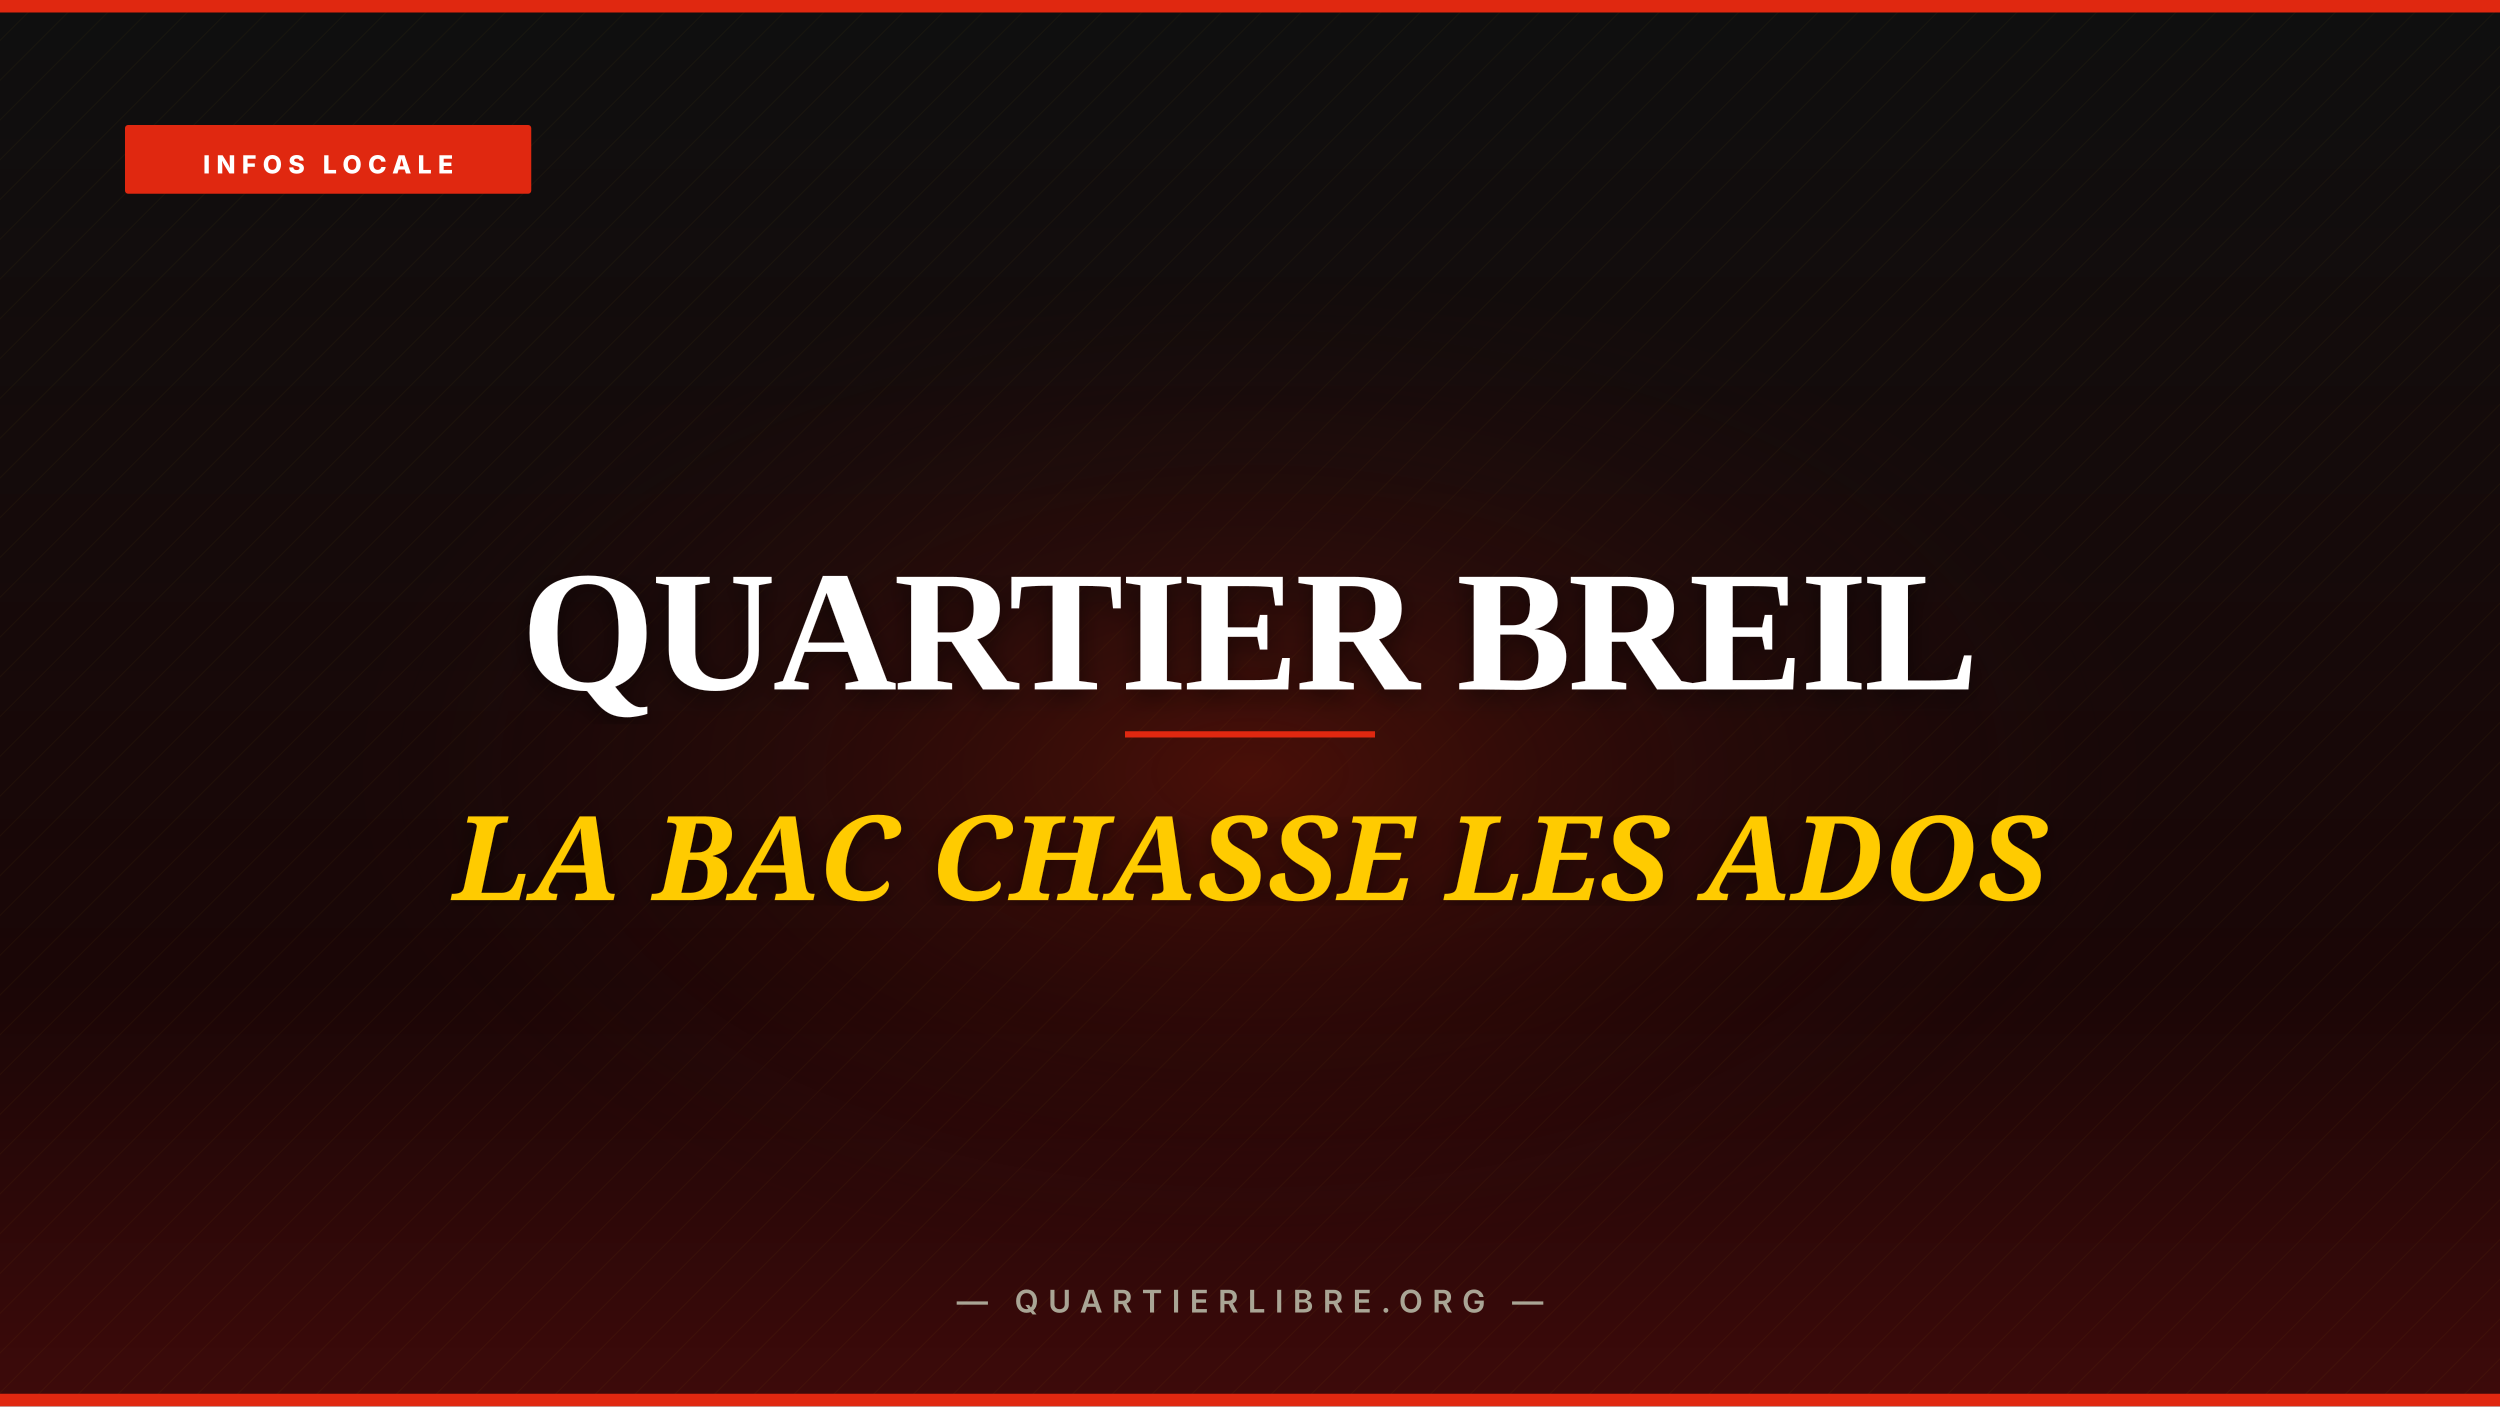
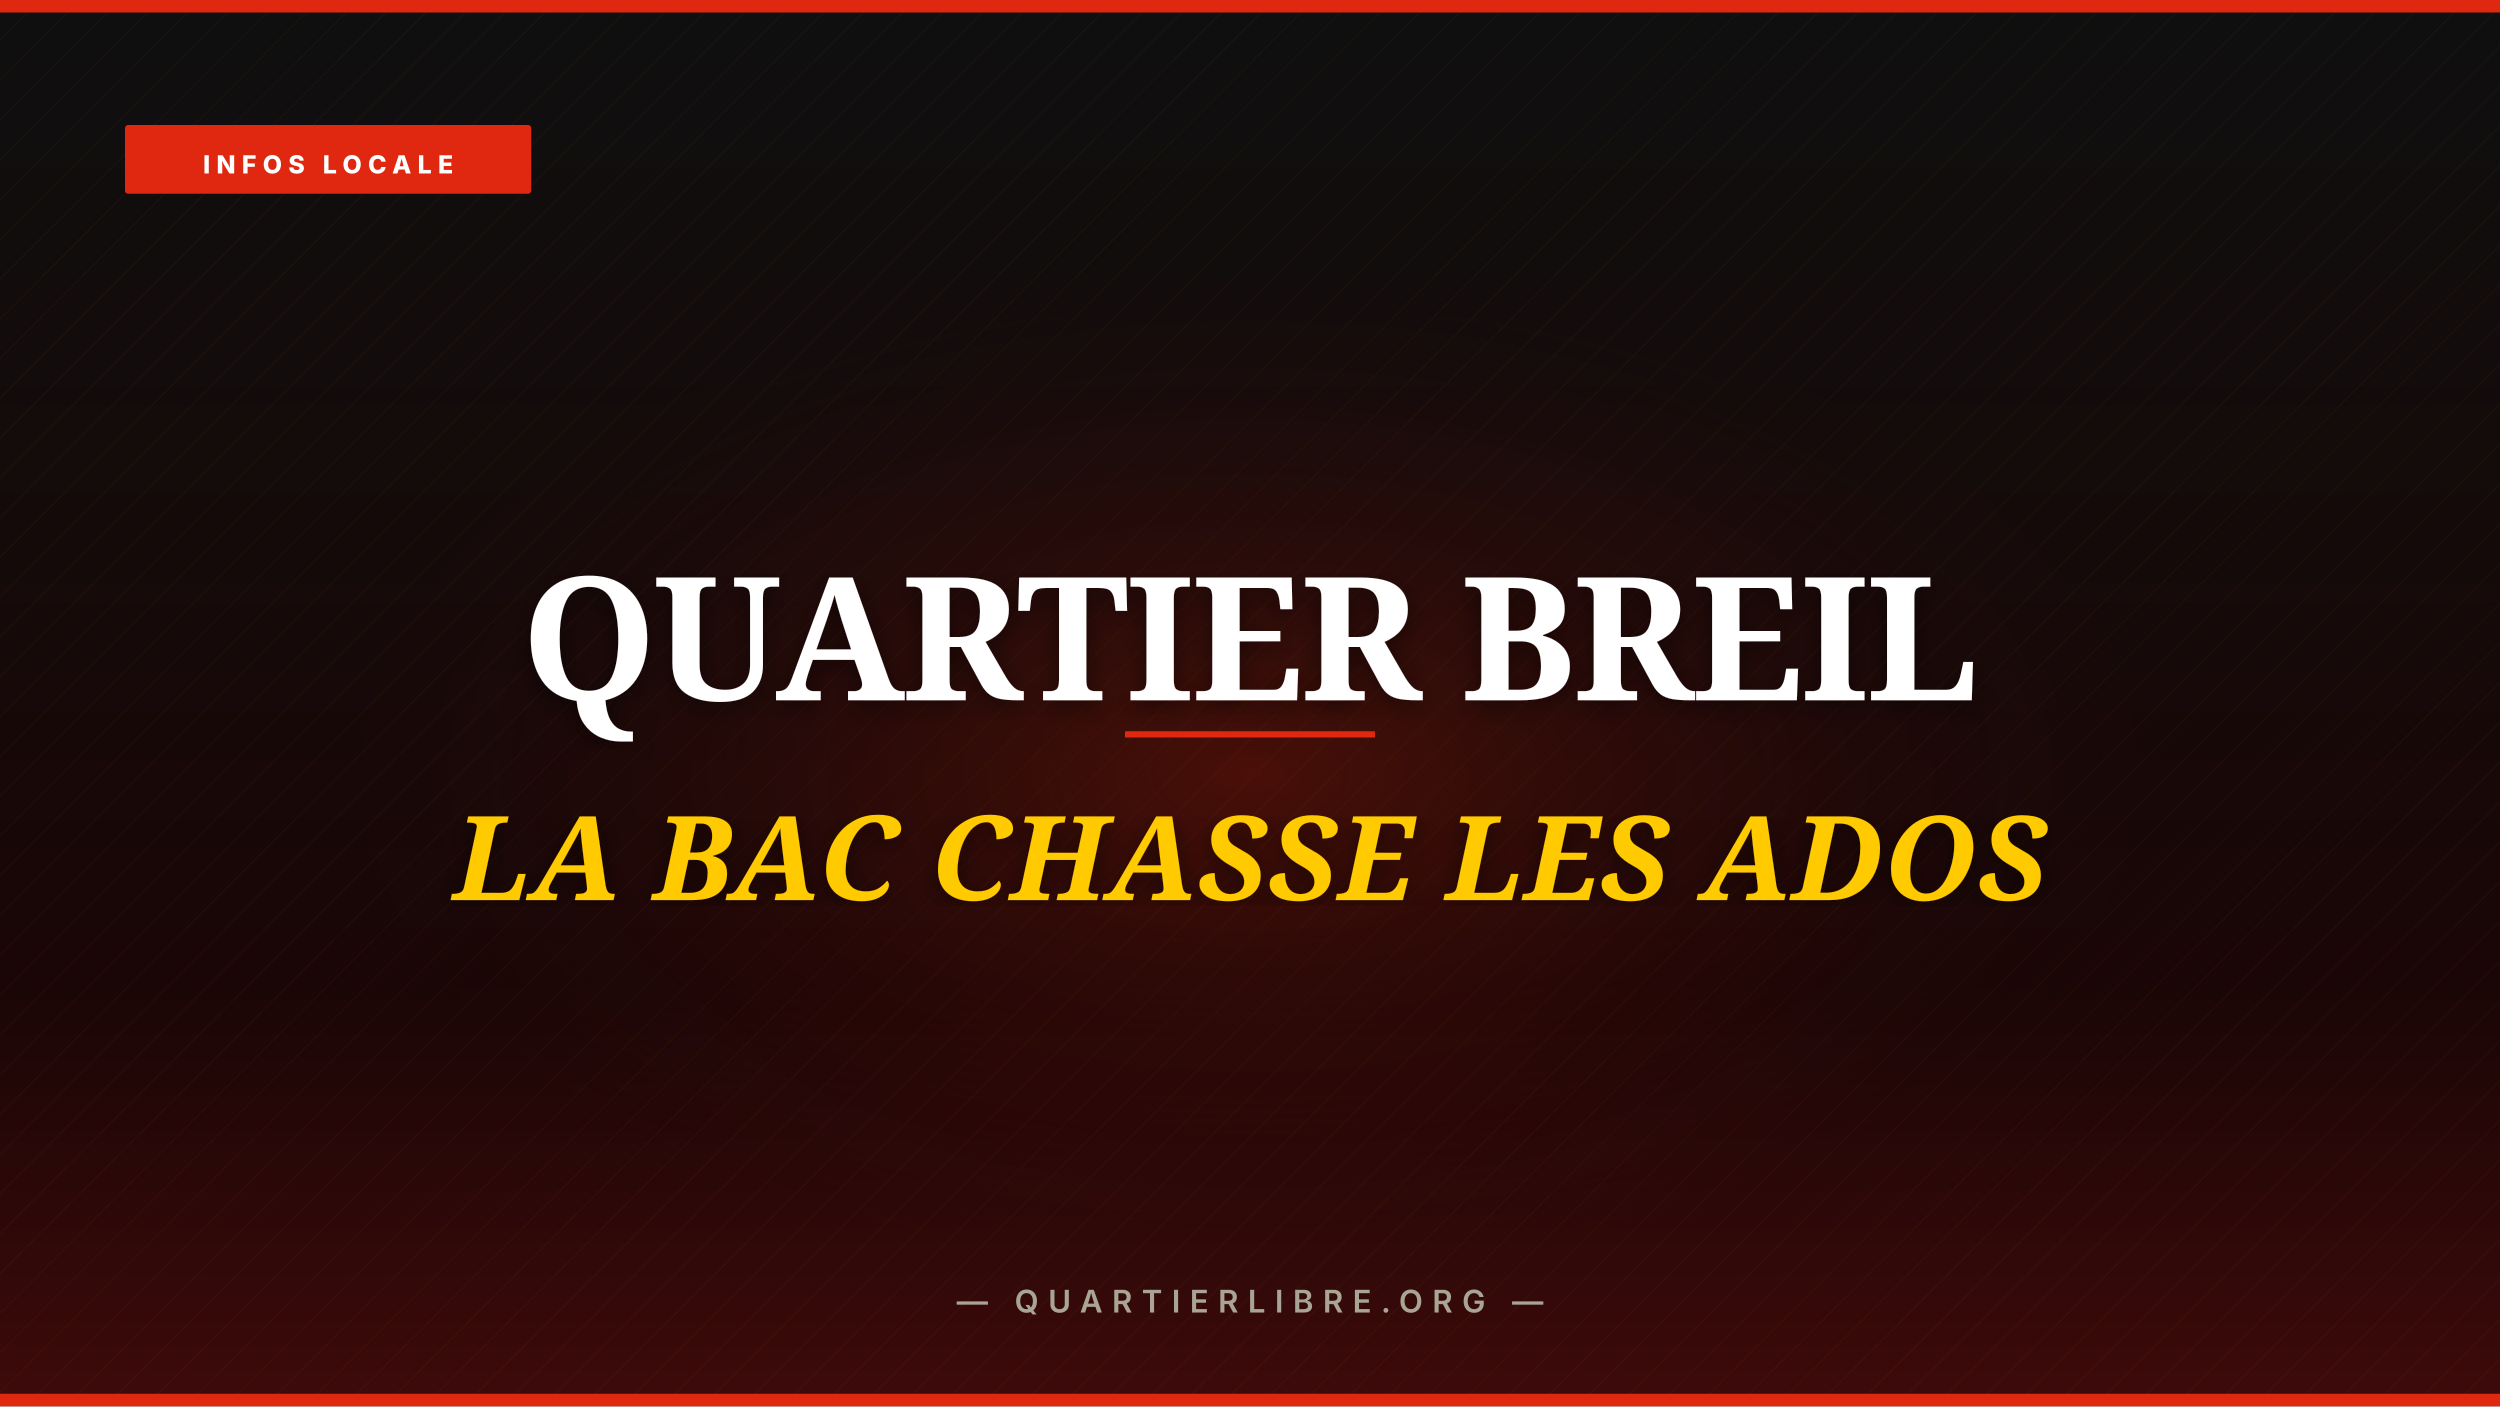
<svg xmlns="http://www.w3.org/2000/svg" viewBox="0 0 1600 900" width="1600" height="900" role="img" aria-label="QUARTIER BREIL — LA BAC CHASSE LES ADOS">
  <defs>
    <linearGradient id="bg" x1="0" y1="0" x2="0" y2="1">
      <stop offset="0%" stop-color="#0f0f0f" />
      <stop offset="70%" stop-color="#1a0606" />
      <stop offset="100%" stop-color="#3d0a0a" />
    </linearGradient>
    <radialGradient id="glow" cx="50%" cy="55%" r="60%">
      <stop offset="0%" stop-color="#a51d08" stop-opacity="0.35" />
      <stop offset="60%" stop-color="#3d0a0a" stop-opacity="0" />
    </radialGradient>
    <pattern id="hatches" patternUnits="userSpaceOnUse" width="18" height="18" patternTransform="rotate(45)">
      <line x1="0" y1="0" x2="0" y2="18" stroke="#ffcb05" stroke-width="0.8" stroke-opacity="0.06" />
    </pattern>
    <filter id="textshadow" x="-5%" y="-5%" width="110%" height="110%">
      <feDropShadow dx="0" dy="4" stdDeviation="8" flood-color="#000" flood-opacity="0.5" />
    </filter>
  </defs>
  <rect width="1600" height="900" fill="url(#bg)" />
  <rect width="1600" height="900" fill="url(#hatches)" />
  <rect width="1600" height="900" fill="url(#glow)" />
  <rect x="0" y="0" width="1600" height="8" fill="#e02810" />
  <rect x="0" y="892" width="1600" height="8" fill="#e02810" />
  <g transform="translate(80, 80)">
    <rect x="0" y="0" width="260" height="44" fill="#e02810" rx="2" />
    <text x="130" y="31" font-family="Inter, system-ui, sans-serif" font-weight="800" font-size="16" letter-spacing="4" fill="#ffffff" text-anchor="middle">INFOS LOCALE</text>
  </g>
-   <text x="800" y="410" font-family="Fraunces, Georgia, 'Times New Roman', serif" font-weight="900" font-size="110" letter-spacing="-2" fill="#ffffff" text-anchor="middle" dominant-baseline="middle" filter="url(#textshadow)">QUARTIER BREIL</text>
+   <text x="800" y="410" font-family="Fraunces, Georgia, serif" font-weight="900" font-size="110" letter-spacing="-2" fill="#ffffff" text-anchor="middle" dominant-baseline="middle" filter="url(#textshadow)">QUARTIER BREIL</text>
  <line x1="720" y1="470" x2="880" y2="470" stroke="#e02810" stroke-width="4" />
  <text x="800" y="550" font-family="Fraunces, Georgia, serif" font-weight="900" font-style="italic" font-size="75" letter-spacing="1" fill="#ffcb05" text-anchor="middle" dominant-baseline="middle" filter="url(#textshadow)">LA BAC CHASSE LES ADOS</text>
-   <text x="800" y="840" font-family="Inter, system-ui, sans-serif" font-weight="600" font-size="20" letter-spacing="6" fill="#a9a595" text-anchor="middle" text-transform="uppercase">— QUARTIERLIBRE.ORG —</text>
+   <text x="800" y="840" font-family="Inter, system-ui, sans-serif" font-weight="600" font-size="20" letter-spacing="6" fill="#a9a595" text-anchor="middle">— QUARTIERLIBRE.ORG —</text>
</svg>
